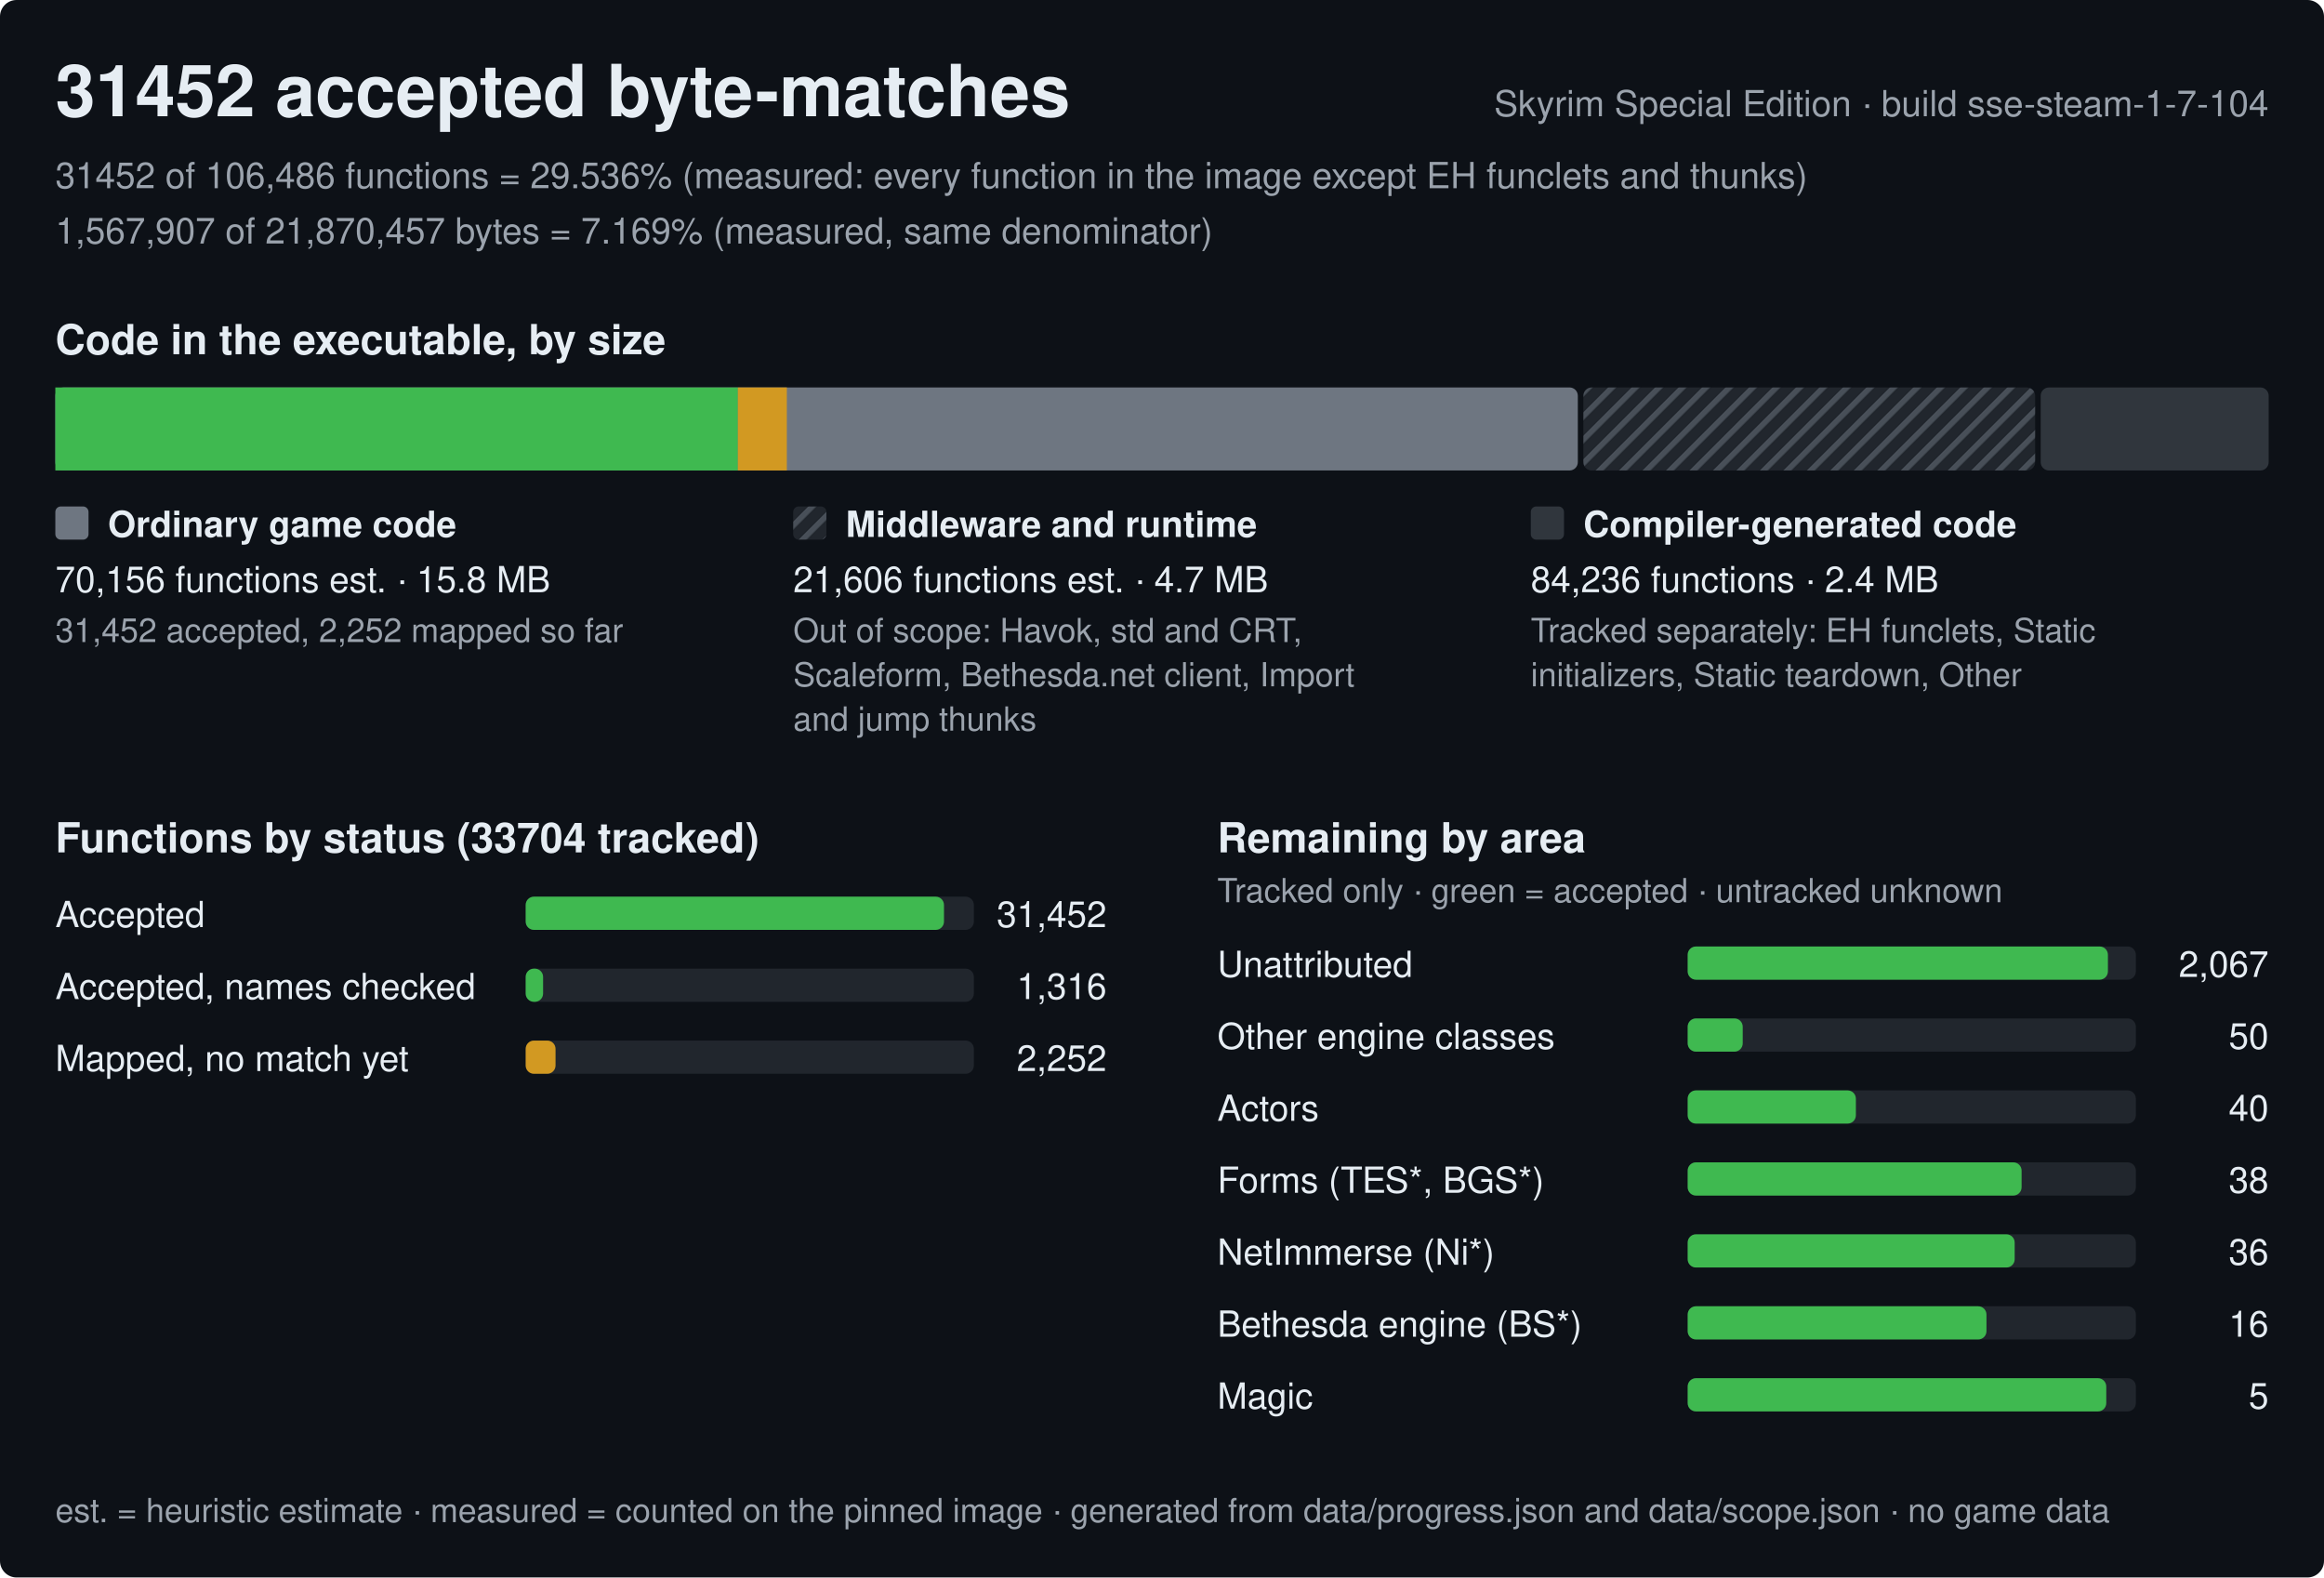
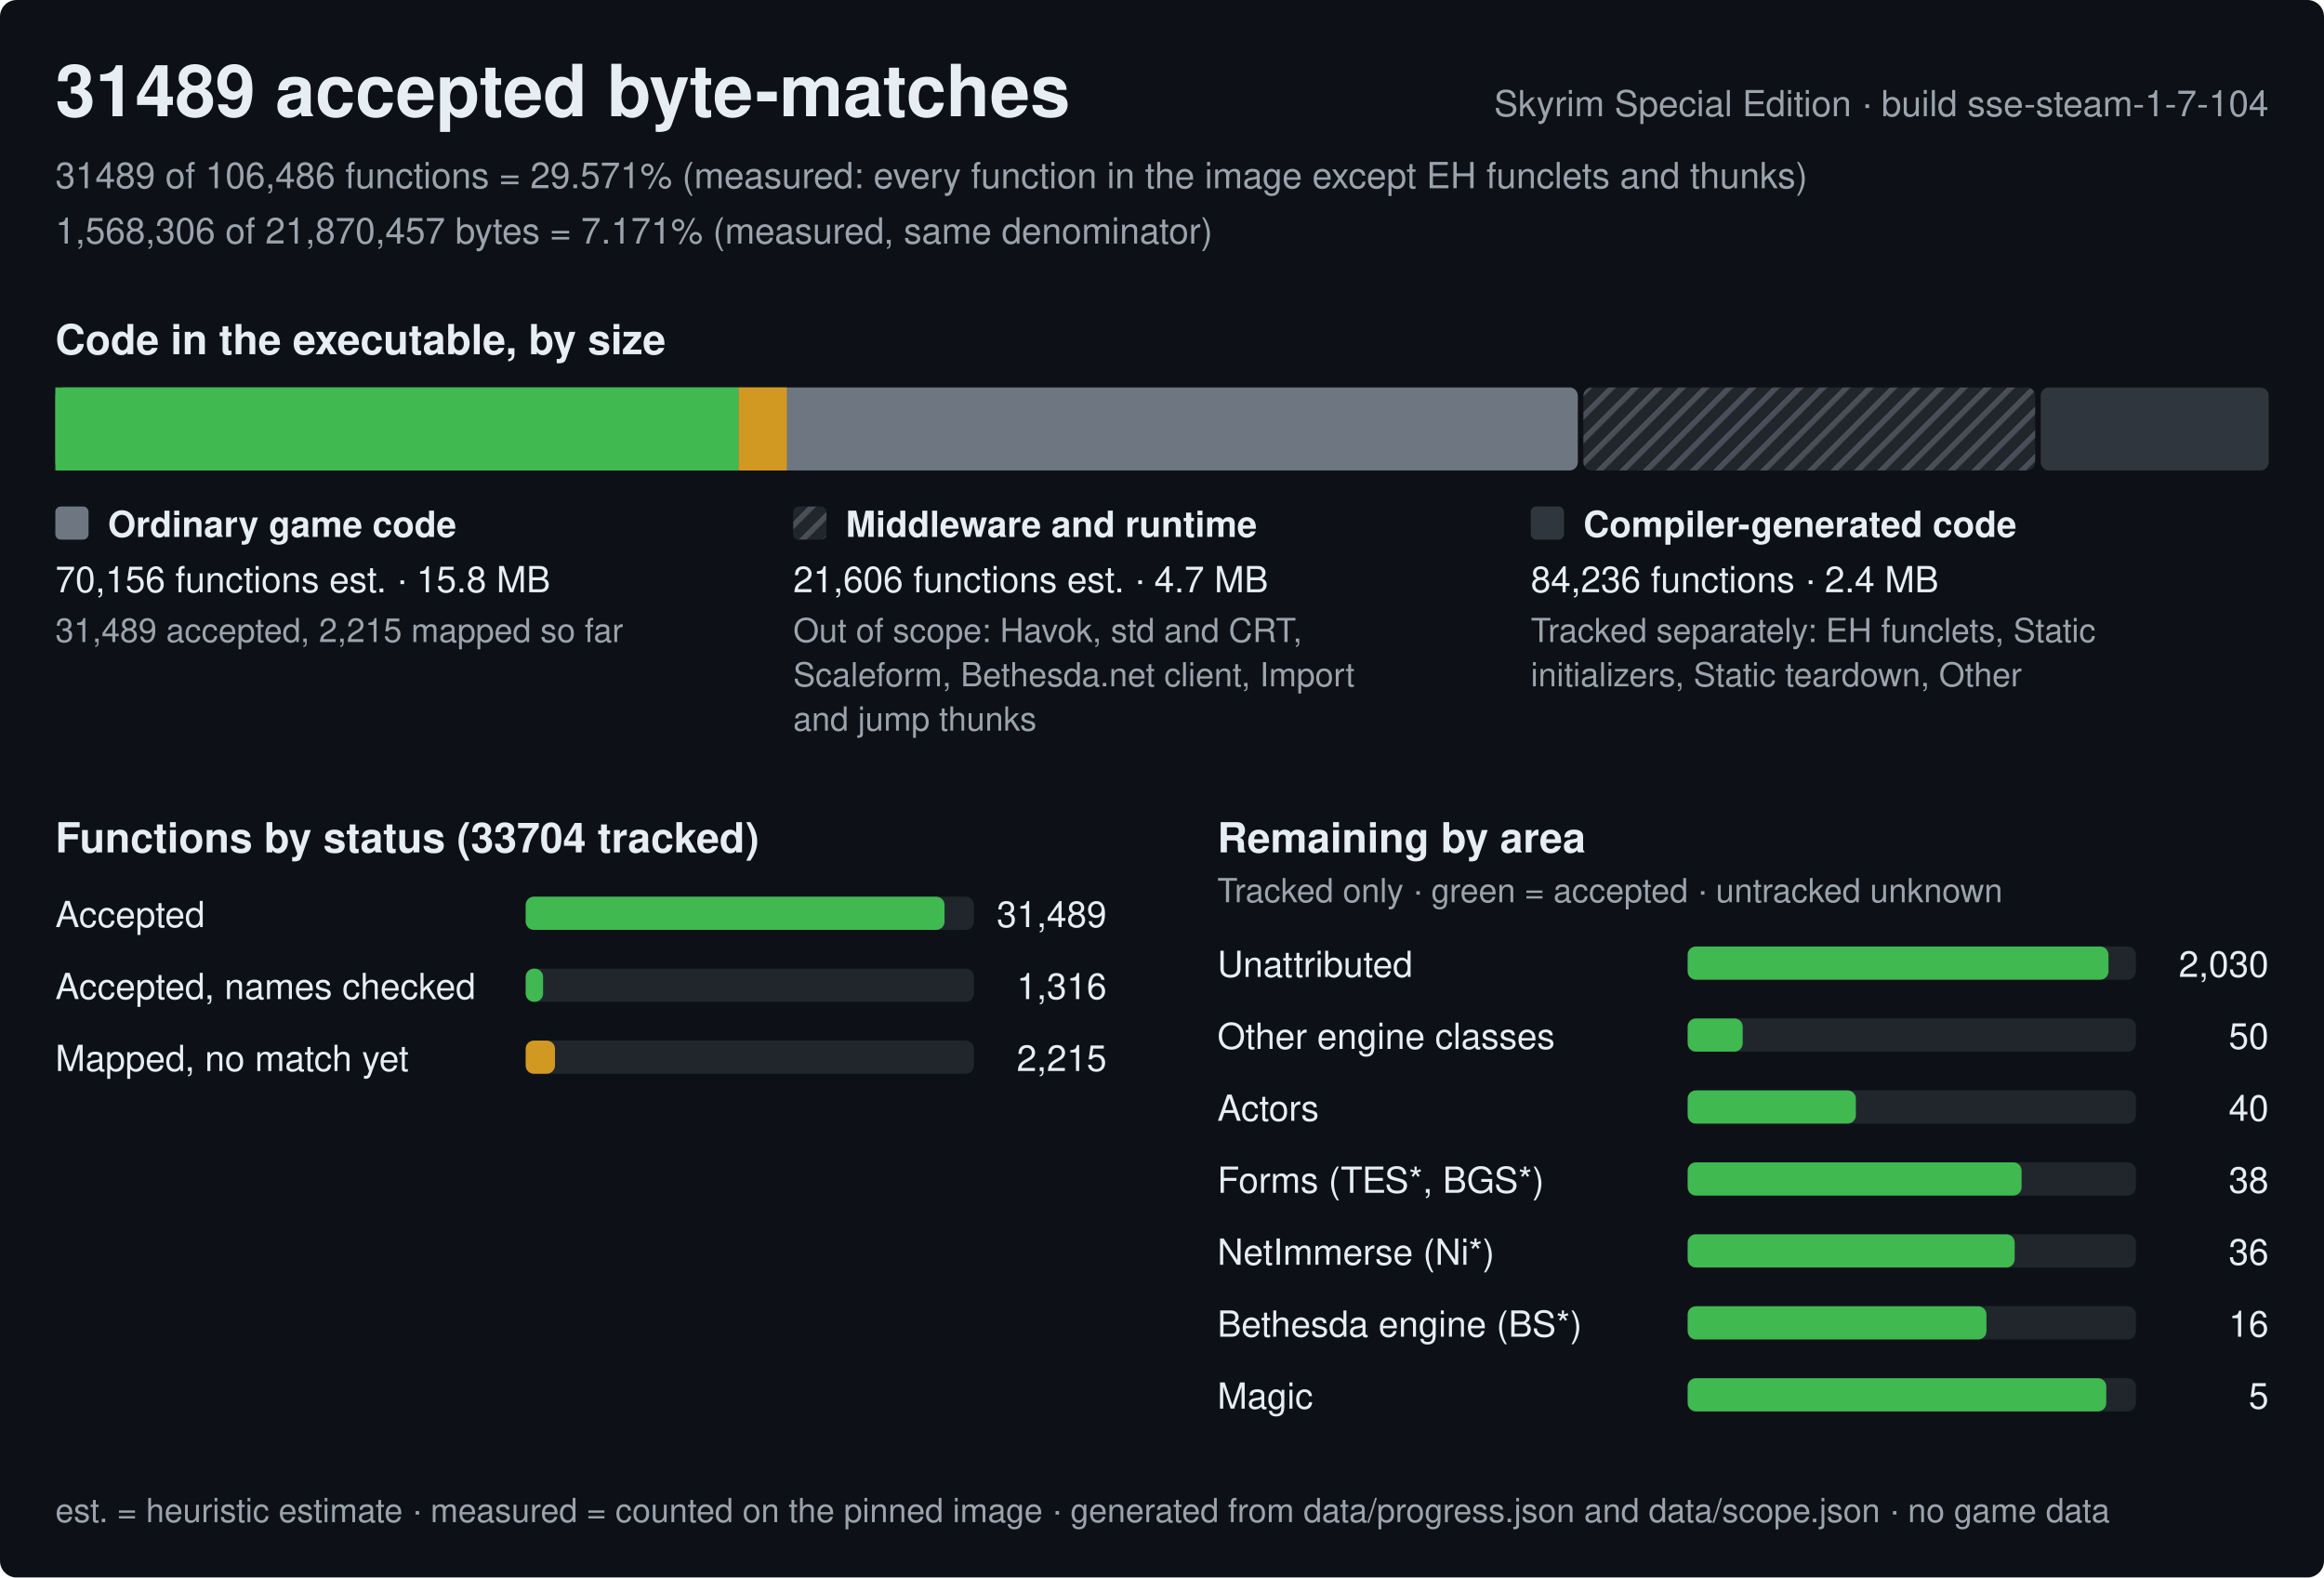
<svg xmlns="http://www.w3.org/2000/svg" width="840" height="570" viewBox="0 0 840 570" role="img" aria-label="Progress of the Skyrim Special Edition byte-matching reconstruction, build sse-steam-1-7-104">
  <style>text{font-family:-apple-system,BlinkMacSystemFont,'Segoe UI',Helvetica,Arial,sans-serif;fill:#e6edf3;white-space:pre}.h{font-size:26px;font-weight:600}.st{font-size:15px;font-weight:600}.lb{font-size:13px;font-weight:600}.bl{font-size:12px;font-weight:600;stroke:#0d1117;stroke-width:3px;paint-order:stroke;stroke-linejoin:round}.rl{font-size:13px}.fn{font-size:12px;fill:#9ba3ad}.mu{fill:#9ba3ad}</style>
  <defs>
    <pattern id="hx" width="6" height="6" patternUnits="userSpaceOnUse" patternTransform="rotate(45)">
      <rect width="6" height="6" fill="#21262d" />
      <rect width="2" height="6" fill="#484f58" />
    </pattern>
  </defs>
  <rect width="840" height="570" rx="6" fill="#0d1117" />
-   <text x="20" y="42" class="h">31452 accepted byte-matches</text>
+   <text x="20" y="42" class="h">31489 accepted byte-matches</text>
  <text x="820" y="42" class="rl mu" text-anchor="end">Skyrim Special Edition · build sse-steam-1-7-104</text>
-   <text x="20" y="68" class="rl mu">31452 of 106,486 functions = 29.536% (measured: every function in the image except EH funclets and thunks)</text>
-   <text x="20" y="88" class="rl mu">1,567,907 of 21,870,457 bytes = 7.169% (measured, same denominator)</text>
+   <text x="20" y="68" class="rl mu">31489 of 106,486 functions = 29.571% (measured: every function in the image except EH funclets and thunks)</text>
+   <text x="20" y="88" class="rl mu">1,568,306 of 21,870,457 bytes = 7.171% (measured, same denominator)</text>
  <text x="20" y="128" class="st">Code in the executable, by size</text>
  <rect x="20" y="140" width="550.3" height="30" rx="3" fill="#6e7681" />
-   <rect x="20" y="140" width="246.7" height="30" fill="#3fb950" />
-   <rect x="266.7" y="140" width="17.7" height="30" fill="#d29922" />
+   <rect x="20" y="140" width="247" height="30" fill="#3fb950" />
+   <rect x="267" y="140" width="17.4" height="30" fill="#d29922" />
  <rect x="572.3" y="140" width="163.3" height="30" rx="3" fill="url(#hx)" />
  <rect x="737.6" y="140" width="82.4" height="30" rx="3" fill="#30363d" />
  <rect x="20" y="183" width="12" height="12" rx="2" fill="#6e7681" />
  <text x="39" y="194" class="lb">Ordinary game code</text>
  <text x="20" y="214" class="rl">70,156 functions est. · 15.8 MB</text>
-   <text x="20" y="232" class="fn">31,452 accepted, 2,252 mapped so far</text>
+   <text x="20" y="232" class="fn">31,489 accepted, 2,215 mapped so far</text>
  <rect x="286.7" y="183" width="12" height="12" rx="2" fill="url(#hx)" />
  <text x="305.7" y="194" class="lb">Middleware and runtime</text>
  <text x="286.7" y="214" class="rl">21,606 functions est. · 4.7 MB</text>
  <text x="286.7" y="232" class="fn">Out of scope: Havok, std and CRT,</text>
  <text x="286.7" y="248" class="fn">Scaleform, Bethesda.net client, Import</text>
  <text x="286.7" y="264" class="fn">and jump thunks</text>
  <rect x="553.3" y="183" width="12" height="12" rx="2" fill="#30363d" />
  <text x="572.3" y="194" class="lb">Compiler-generated code</text>
  <text x="553.3" y="214" class="rl">84,236 functions · 2.4 MB</text>
  <text x="553.3" y="232" class="fn">Tracked separately: EH funclets, Static</text>
  <text x="553.3" y="248" class="fn">initializers, Static teardown, Other</text>
  <text x="20" y="308" class="st">Functions by status (33704 tracked)</text>
  <text x="20" y="335" class="rl">Accepted</text>
  <rect x="190" y="324" width="162.0" height="12" rx="3" fill="#21262d" />
-   <rect x="190" y="324" width="151.2" height="12" rx="3" fill="#3fb950" />
-   <text x="400.0" y="335" class="rl" text-anchor="end">31,452</text>
+   <rect x="190" y="324" width="151.4" height="12" rx="3" fill="#3fb950" />
+   <text x="400.0" y="335" class="rl" text-anchor="end">31,489</text>
  <text x="20" y="361" class="rl">Accepted, names checked</text>
  <rect x="190" y="350" width="162.0" height="12" rx="3" fill="#21262d" />
  <rect x="190" y="350" width="6.3" height="12" rx="3" fill="#3fb950" />
  <text x="400.0" y="361" class="rl" text-anchor="end">1,316</text>
  <text x="20" y="387" class="rl">Mapped, no match yet</text>
  <rect x="190" y="376" width="162.0" height="12" rx="3" fill="#21262d" />
-   <rect x="190" y="376" width="10.8" height="12" rx="3" fill="#d29922" />
-   <text x="400.0" y="387" class="rl" text-anchor="end">2,252</text>
+   <rect x="190" y="376" width="10.6" height="12" rx="3" fill="#d29922" />
+   <text x="400.0" y="387" class="rl" text-anchor="end">2,215</text>
  <text x="440.0" y="308" class="st">Remaining by area</text>
  <text x="440.0" y="326" class="fn">Tracked only · green = accepted · untracked unknown</text>
  <text x="440.0" y="353" class="rl">Unattributed</text>
  <rect x="610.0" y="342" width="162.0" height="12" rx="3" fill="#21262d" />
-   <rect x="610.0" y="342" width="151.9" height="12" rx="3" fill="#3fb950" />
-   <text x="820.0" y="353" class="rl" text-anchor="end">2,067</text>
+   <rect x="610.0" y="342" width="152.1" height="12" rx="3" fill="#3fb950" />
+   <text x="820.0" y="353" class="rl" text-anchor="end">2,030</text>
  <text x="440.0" y="379" class="rl">Other engine classes</text>
  <rect x="610.0" y="368" width="162.0" height="12" rx="3" fill="#21262d" />
  <rect x="610.0" y="368" width="19.9" height="12" rx="3" fill="#3fb950" />
  <text x="820.0" y="379" class="rl" text-anchor="end">50</text>
  <text x="440.0" y="405" class="rl">Actors</text>
  <rect x="610.0" y="394" width="162.0" height="12" rx="3" fill="#21262d" />
  <rect x="610.0" y="394" width="60.8" height="12" rx="3" fill="#3fb950" />
  <text x="820.0" y="405" class="rl" text-anchor="end">40</text>
  <text x="440.0" y="431" class="rl">Forms (TES*, BGS*)</text>
  <rect x="610.0" y="420" width="162.0" height="12" rx="3" fill="#21262d" />
  <rect x="610.0" y="420" width="120.7" height="12" rx="3" fill="#3fb950" />
  <text x="820.0" y="431" class="rl" text-anchor="end">38</text>
  <text x="440.0" y="457" class="rl">NetImmerse (Ni*)</text>
  <rect x="610.0" y="446" width="162.0" height="12" rx="3" fill="#21262d" />
  <rect x="610.0" y="446" width="118.2" height="12" rx="3" fill="#3fb950" />
  <text x="820.0" y="457" class="rl" text-anchor="end">36</text>
  <text x="440.0" y="483" class="rl">Bethesda engine (BS*)</text>
  <rect x="610.0" y="472" width="162.0" height="12" rx="3" fill="#21262d" />
  <rect x="610.0" y="472" width="108" height="12" rx="3" fill="#3fb950" />
  <text x="820.0" y="483" class="rl" text-anchor="end">16</text>
  <text x="440.0" y="509" class="rl">Magic</text>
  <rect x="610.0" y="498" width="162.0" height="12" rx="3" fill="#21262d" />
  <rect x="610.0" y="498" width="151.3" height="12" rx="3" fill="#3fb950" />
  <text x="820.0" y="509" class="rl" text-anchor="end">5</text>
  <text x="20" y="550" class="fn">est. = heuristic estimate · measured = counted on the pinned image · generated from data/progress.json and data/scope.json · no game data</text>
</svg>
